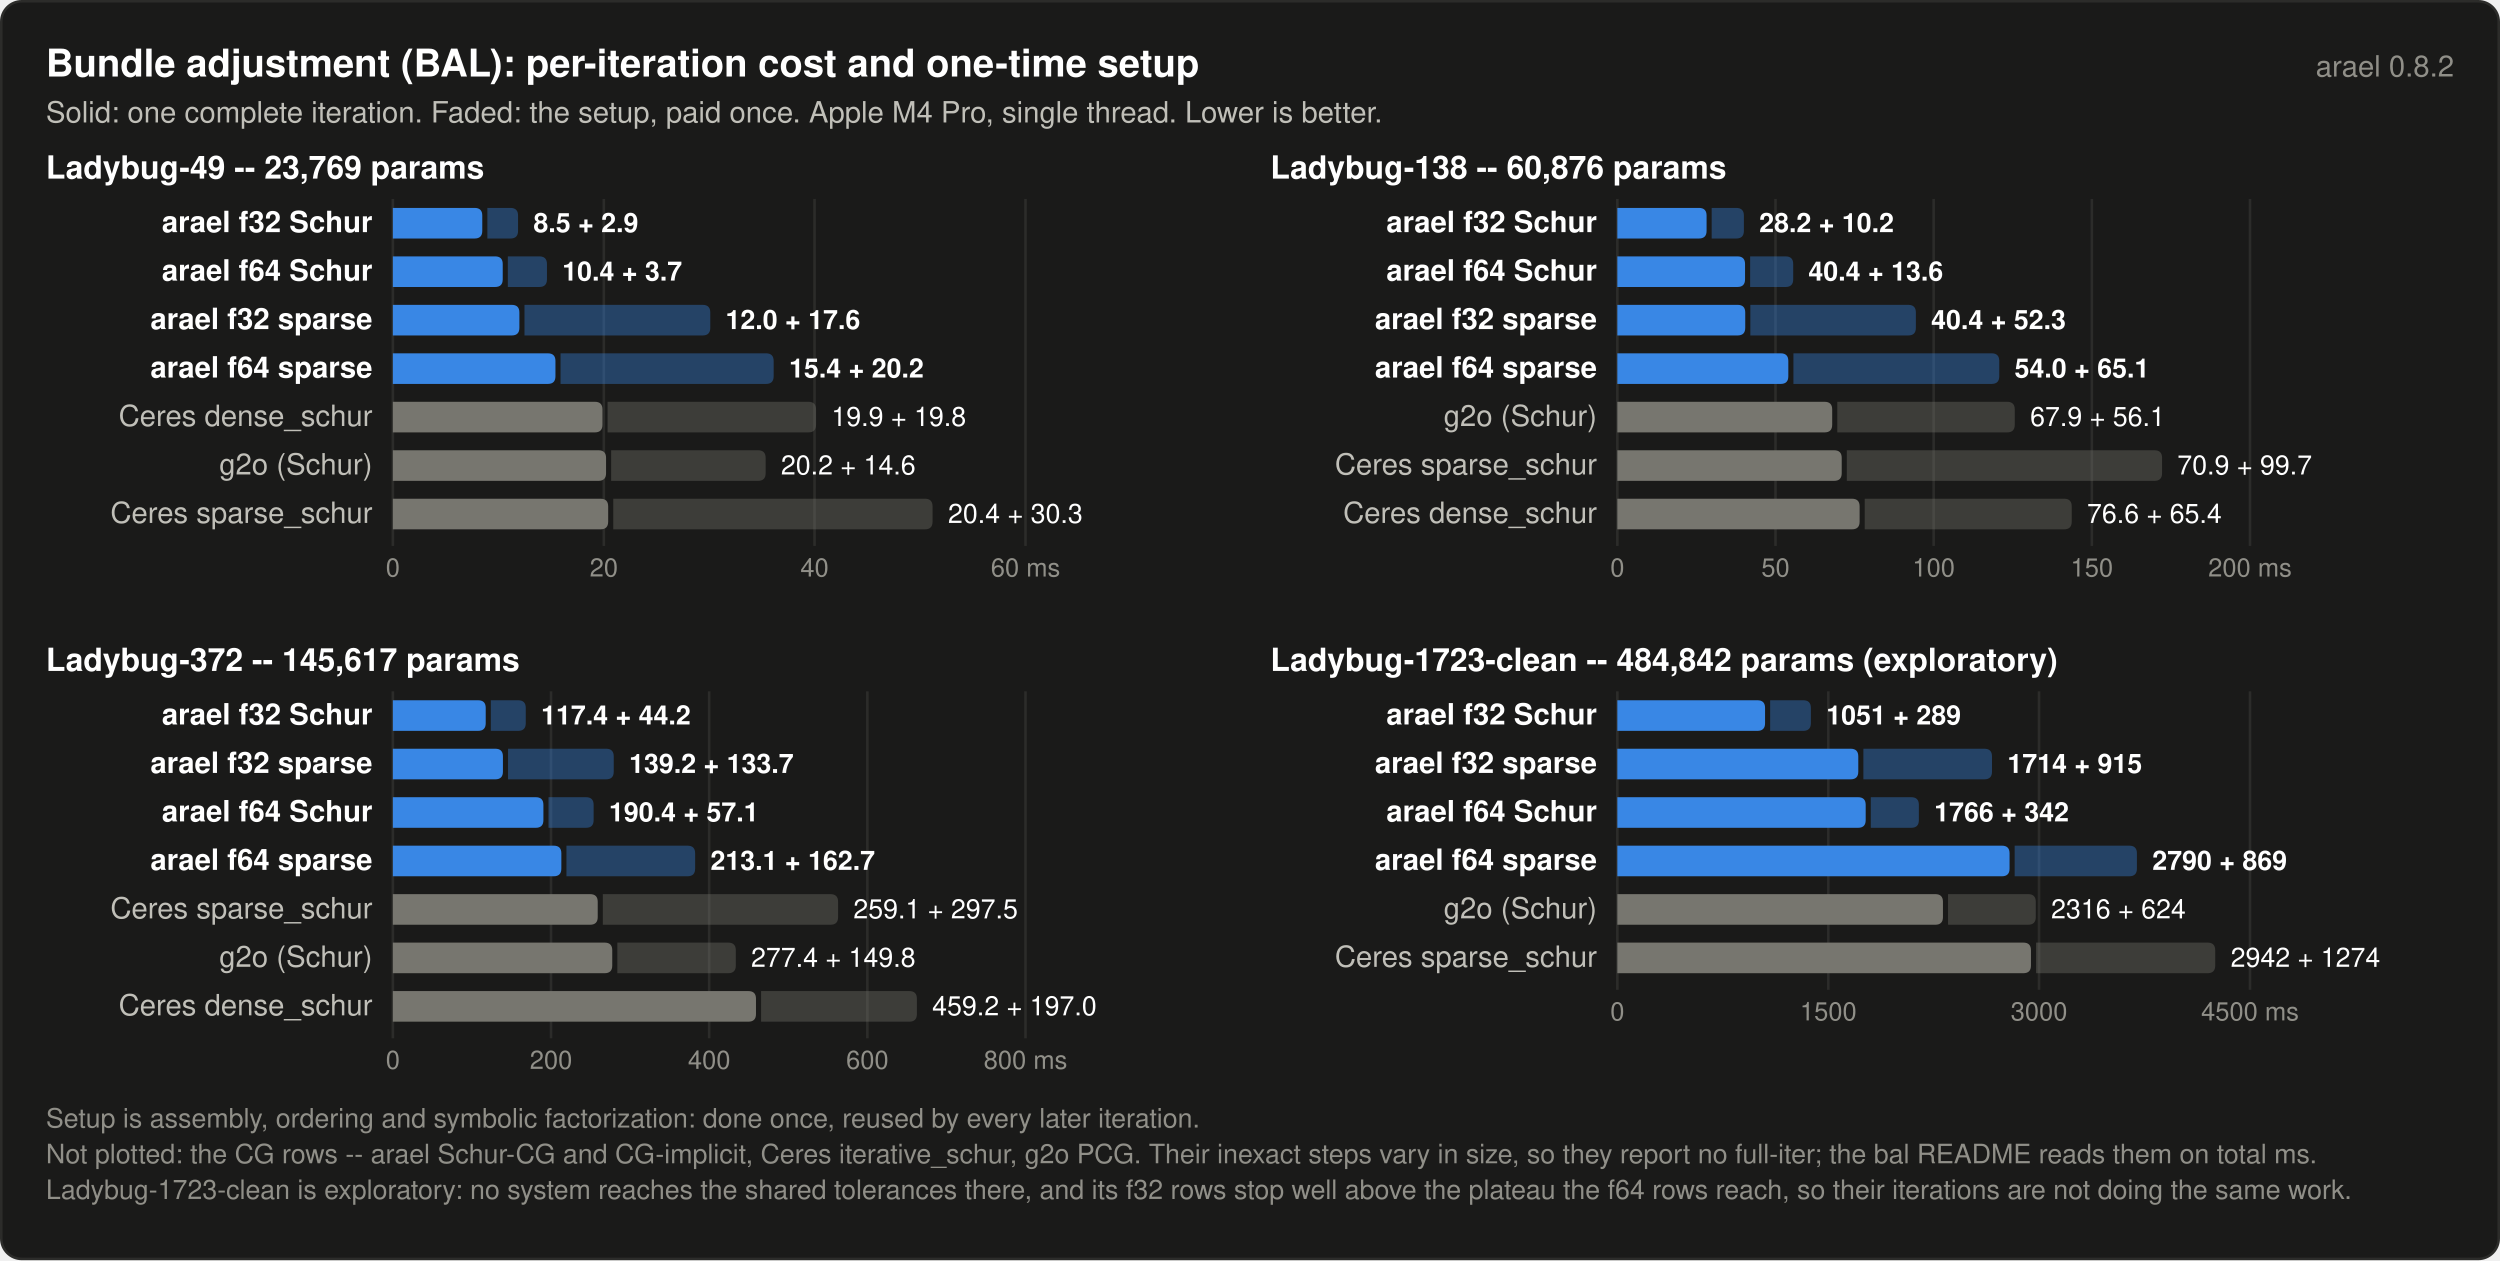
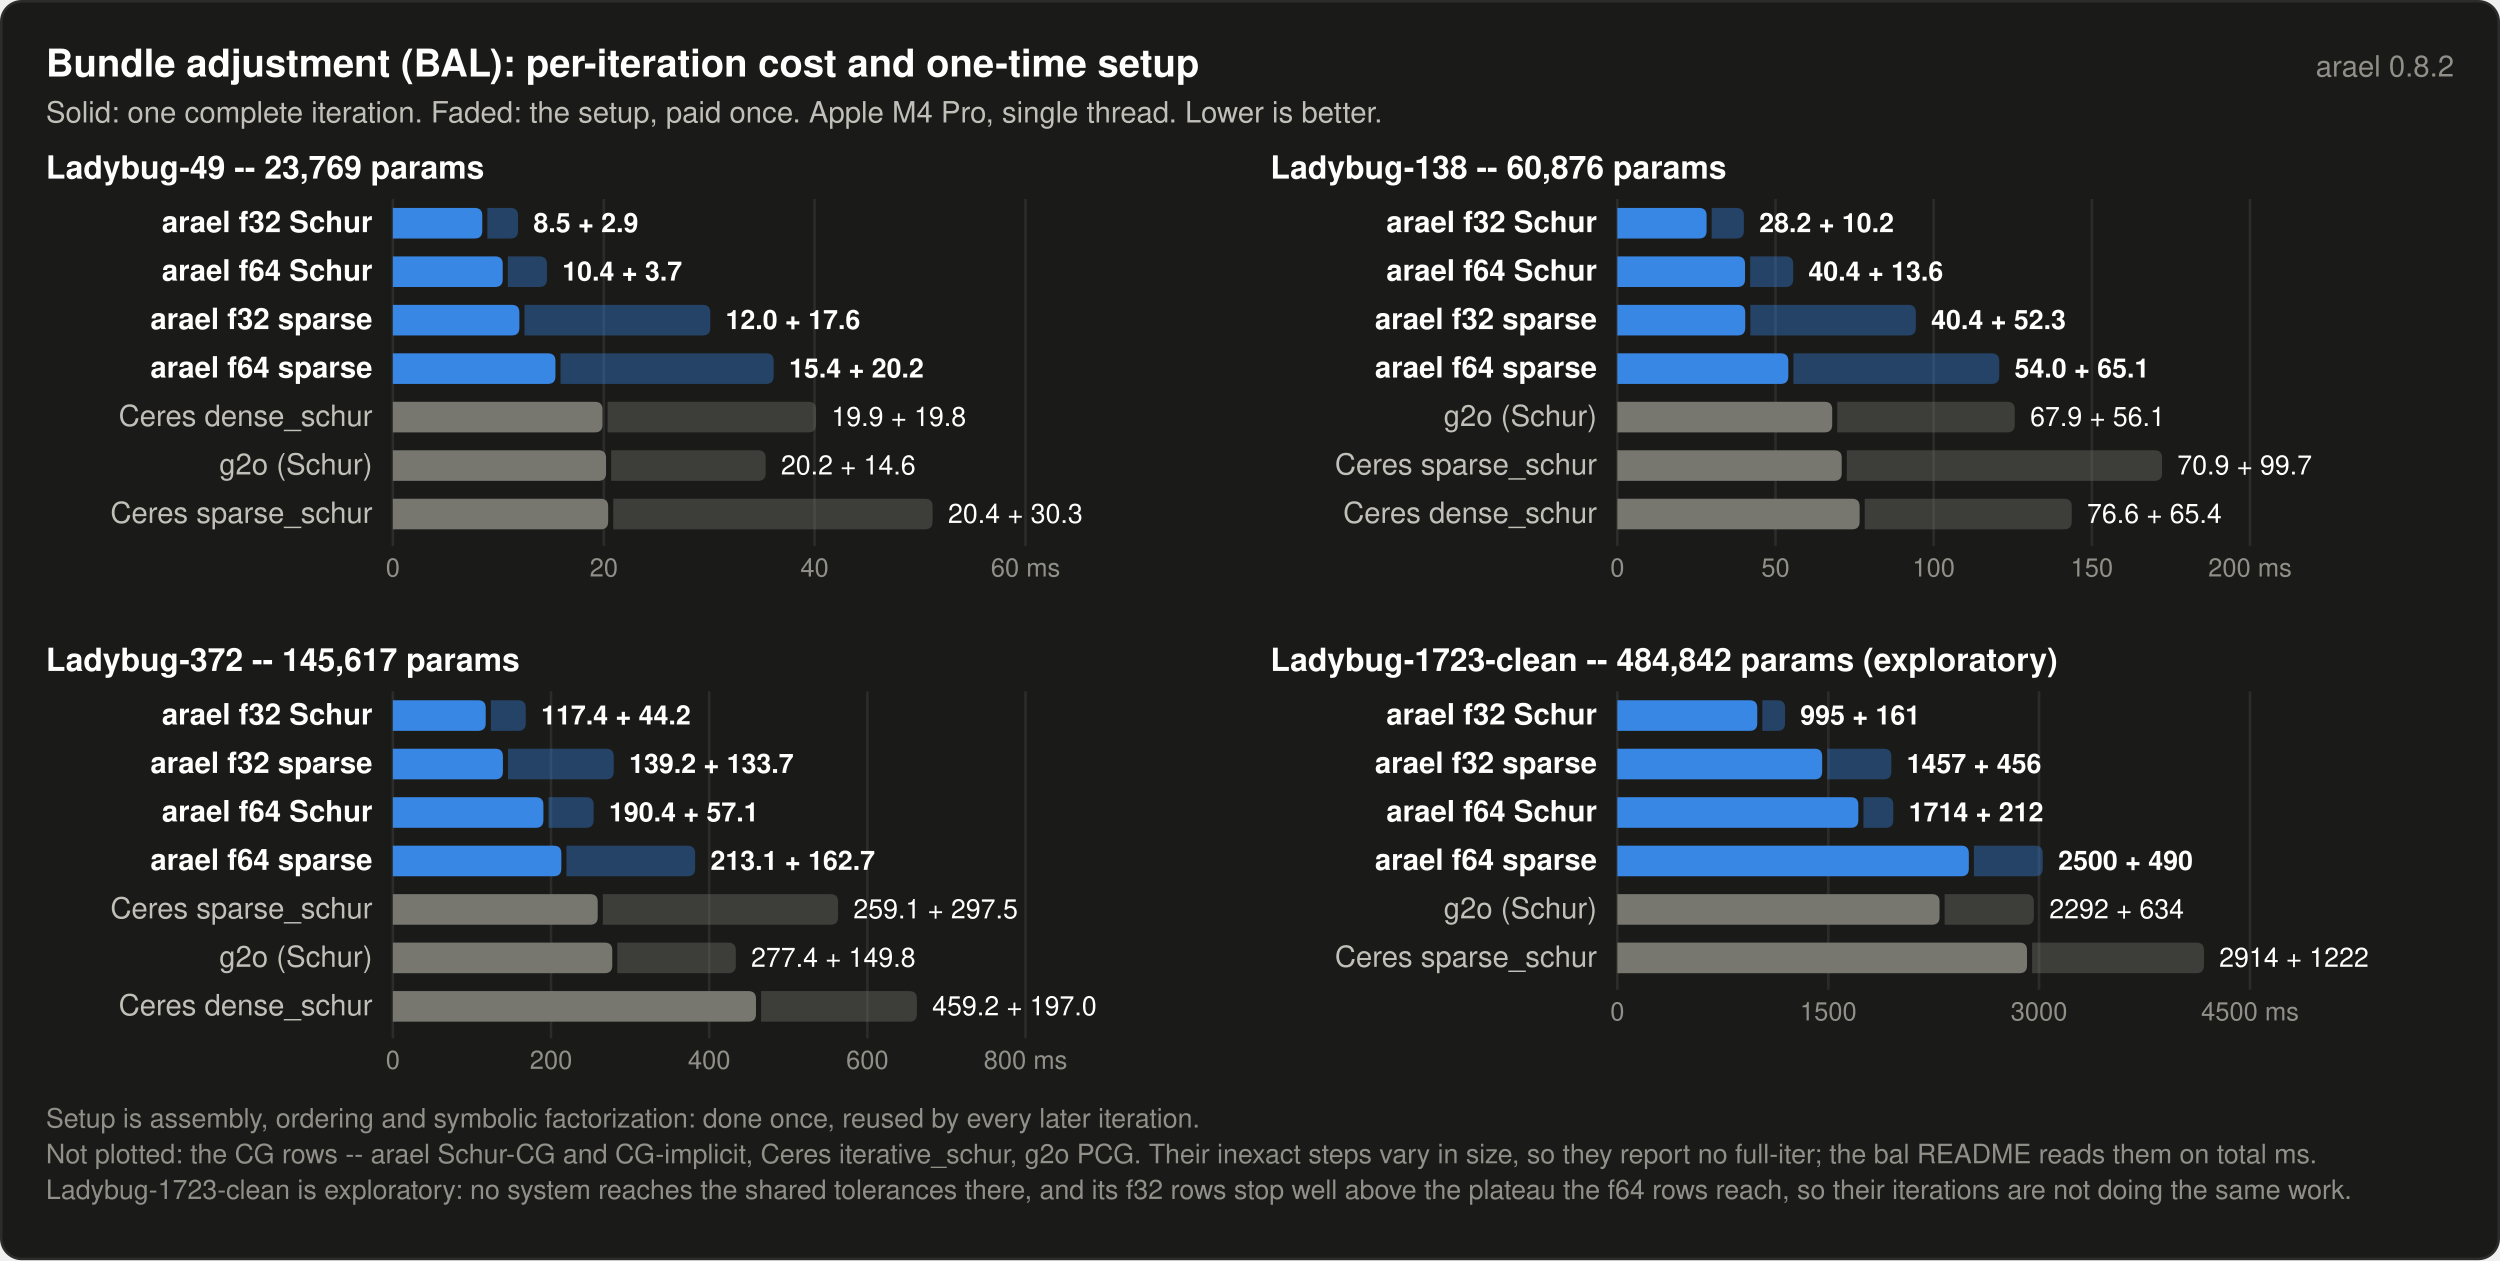
<svg xmlns="http://www.w3.org/2000/svg" width="980" height="494" viewBox="0 0 980 494" font-family="ui-sans-serif, system-ui, -apple-system, 'Segoe UI', Helvetica, Arial, sans-serif">
  <rect x="0.5" y="0.5" width="979" height="493" rx="8" fill="#1a1a19" stroke="#2c2c2a" />
  <text x="18" y="30" font-size="15" font-weight="600" fill="#ffffff">Bundle adjustment (BAL): per-iteration cost and one-time setup</text>
  <text x="962" y="30" font-size="11.5" text-anchor="end" fill="#908f88">arael 0.8.2</text>
  <text x="18" y="48" font-size="11.5" fill="#c0bfb8">Solid: one complete iteration. Faded: the setup, paid once. Apple M4 Pro, single thread. Lower is better.</text>
  <text x="18" y="70" font-size="12.5" font-weight="600" fill="#ffffff">Ladybug-49 -- 23,769 params</text>
  <line x1="154.0" y1="78" x2="154.0" y2="214" stroke="#2c2c2a" stroke-width="1" />
  <text x="154.0" y="226" font-size="10" text-anchor="middle" fill="#908f88">0</text>
  <line x1="236.7" y1="78" x2="236.7" y2="214" stroke="#2c2c2a" stroke-width="1" />
  <text x="236.7" y="226" font-size="10" text-anchor="middle" fill="#908f88">20</text>
  <line x1="319.3" y1="78" x2="319.3" y2="214" stroke="#2c2c2a" stroke-width="1" />
  <text x="319.3" y="226" font-size="10" text-anchor="middle" fill="#908f88">40</text>
  <line x1="402.0" y1="78" x2="402.0" y2="214" stroke="#2c2c2a" stroke-width="1" />
  <text x="402.0" y="226" font-size="10" text-anchor="middle" fill="#908f88">60 ms</text>
  <text x="146" y="91.0" font-size="11.5" text-anchor="end" font-weight="600" fill="#ffffff">arael f32 Schur</text>
  <path d="M154,81.5 L186.051,81.5 Q189.051,81.5 189.051,84.5 L189.051,90.5 Q189.051,93.5 186.051,93.5 L154,93.5 Z" fill="#3987e5" />
  <path d="M191.051,81.5 L200.079,81.5 Q203.079,81.5 203.079,84.5 L203.079,90.5 Q203.079,93.5 200.079,93.5 L191.051,93.5 Z" fill="#3987e5" fill-opacity="0.38" />
  <text x="209.1" y="91.0" font-size="10.5" font-weight="600" fill="#ffffff">8.5 + 2.9</text>
  <text x="146" y="110.0" font-size="11.5" text-anchor="end" font-weight="600" fill="#ffffff">arael f64 Schur</text>
  <path d="M154,100.5 L194.069,100.5 Q197.069,100.5 197.069,103.5 L197.069,109.5 Q197.069,112.5 194.069,112.5 L154,112.5 Z" fill="#3987e5" />
  <path d="M199.069,100.5 L211.404,100.5 Q214.404,100.5 214.404,103.5 L214.404,109.5 Q214.404,112.5 211.404,112.5 L199.069,112.5 Z" fill="#3987e5" fill-opacity="0.38" />
  <text x="220.4" y="110.0" font-size="10.5" font-weight="600" fill="#ffffff">10.4 + 3.7</text>
  <text x="146" y="129.0" font-size="11.5" text-anchor="end" font-weight="600" fill="#ffffff">arael f32 sparse</text>
  <path d="M154,119.5 L200.6,119.5 Q203.6,119.5 203.6,122.5 L203.6,128.5 Q203.6,131.5 200.6,131.5 L154,131.5 Z" fill="#3987e5" />
  <path d="M205.6,119.5 L275.429,119.5 Q278.429,119.5 278.429,122.5 L278.429,128.5 Q278.429,131.5 275.429,131.5 L205.6,131.5 Z" fill="#3987e5" fill-opacity="0.38" />
  <text x="284.4" y="129.0" font-size="10.5" font-weight="600" fill="#ffffff">12.0 + 17.6</text>
  <text x="146" y="148.0" font-size="11.5" text-anchor="end" font-weight="600" fill="#ffffff">arael f64 sparse</text>
  <path d="M154,138.5 L214.736,138.5 Q217.736,138.5 217.736,141.5 L217.736,147.5 Q217.736,150.5 214.736,150.5 L154,150.5 Z" fill="#3987e5" />
  <path d="M219.736,138.5 L300.271,138.5 Q303.271,138.5 303.271,141.5 L303.271,147.5 Q303.271,150.5 300.271,150.5 L219.736,150.5 Z" fill="#3987e5" fill-opacity="0.38" />
  <text x="309.3" y="148.0" font-size="10.5" font-weight="600" fill="#ffffff">15.4 + 20.2</text>
  <text x="146" y="167.0" font-size="11.5" text-anchor="end" fill="#c0bfb8">Ceres dense_schur</text>
  <path d="M154,157.5 L233.171,157.5 Q236.171,157.5 236.171,160.5 L236.171,166.5 Q236.171,169.5 233.171,169.5 L154,169.5 Z" fill="#77766f" />
  <path d="M238.171,157.5 L316.887,157.5 Q319.887,157.5 319.887,160.5 L319.887,166.5 Q319.887,169.5 316.887,169.5 L238.171,169.5 Z" fill="#77766f" fill-opacity="0.38" />
  <text x="325.9" y="167.0" font-size="10.5" fill="#ffffff">19.9 + 19.8</text>
  <text x="146" y="186.0" font-size="11.5" text-anchor="end" fill="#c0bfb8">g2o (Schur)</text>
  <path d="M154,176.5 L234.576,176.5 Q237.576,176.5 237.576,179.5 L237.576,185.5 Q237.576,188.5 234.576,188.5 L154,188.5 Z" fill="#77766f" />
  <path d="M239.576,176.5 L297.129,176.5 Q300.129,176.5 300.129,179.5 L300.129,185.5 Q300.129,188.5 297.129,188.5 L239.576,188.5 Z" fill="#77766f" fill-opacity="0.38" />
  <text x="306.1" y="186.0" font-size="10.5" fill="#ffffff">20.2 + 14.6</text>
  <text x="146" y="205.0" font-size="11.5" text-anchor="end" fill="#c0bfb8">Ceres sparse_schur</text>
  <path d="M154,195.5 L235.403,195.5 Q238.403,195.5 238.403,198.5 L238.403,204.5 Q238.403,207.5 235.403,207.5 L154,207.5 Z" fill="#77766f" />
  <path d="M240.403,195.5 L362.56,195.5 Q365.56,195.5 365.56,198.5 L365.56,204.5 Q365.56,207.5 362.56,207.5 L240.403,207.5 Z" fill="#77766f" fill-opacity="0.38" />
  <text x="371.6" y="205.0" font-size="10.5" fill="#ffffff">20.4 + 30.3</text>
  <text x="498" y="70" font-size="12.5" font-weight="600" fill="#ffffff">Ladybug-138 -- 60,876 params</text>
  <line x1="634.0" y1="78" x2="634.0" y2="214" stroke="#2c2c2a" stroke-width="1" />
  <text x="634.0" y="226" font-size="10" text-anchor="middle" fill="#908f88">0</text>
  <line x1="696.0" y1="78" x2="696.0" y2="214" stroke="#2c2c2a" stroke-width="1" />
  <text x="696.0" y="226" font-size="10" text-anchor="middle" fill="#908f88">50</text>
  <line x1="758.0" y1="78" x2="758.0" y2="214" stroke="#2c2c2a" stroke-width="1" />
  <text x="758.0" y="226" font-size="10" text-anchor="middle" fill="#908f88">100</text>
  <line x1="820.0" y1="78" x2="820.0" y2="214" stroke="#2c2c2a" stroke-width="1" />
  <text x="820.0" y="226" font-size="10" text-anchor="middle" fill="#908f88">150</text>
  <line x1="882.0" y1="78" x2="882.0" y2="214" stroke="#2c2c2a" stroke-width="1" />
  <text x="882.0" y="226" font-size="10" text-anchor="middle" fill="#908f88">200 ms</text>
  <text x="626" y="91.0" font-size="11.5" text-anchor="end" font-weight="600" fill="#ffffff">arael f32 Schur</text>
  <path d="M634,81.5 L665.98,81.5 Q668.98,81.5 668.98,84.5 L668.98,90.5 Q668.98,93.5 665.98,93.5 L634,93.5 Z" fill="#3987e5" />
  <path d="M670.98,81.5 L680.604,81.5 Q683.604,81.5 683.604,84.5 L683.604,90.5 Q683.604,93.5 680.604,93.5 L670.98,93.5 Z" fill="#3987e5" fill-opacity="0.38" />
  <text x="689.6" y="91.0" font-size="10.5" font-weight="600" fill="#ffffff">28.2 + 10.2</text>
  <text x="626" y="110.0" font-size="11.5" text-anchor="end" font-weight="600" fill="#ffffff">arael f64 Schur</text>
  <path d="M634,100.5 L681.059,100.5 Q684.059,100.5 684.059,103.5 L684.059,109.5 Q684.059,112.5 681.059,112.5 L634,112.5 Z" fill="#3987e5" />
  <path d="M686.059,100.5 L699.935,100.5 Q702.935,100.5 702.935,103.5 L702.935,109.5 Q702.935,112.5 699.935,112.5 L686.059,112.5 Z" fill="#3987e5" fill-opacity="0.38" />
  <text x="708.9" y="110.0" font-size="10.5" font-weight="600" fill="#ffffff">40.4 + 13.6</text>
  <text x="626" y="129.0" font-size="11.5" text-anchor="end" font-weight="600" fill="#ffffff">arael f32 sparse</text>
  <path d="M634,119.5 L681.133,119.5 Q684.133,119.5 684.133,122.5 L684.133,128.5 Q684.133,131.5 681.133,131.5 L634,131.5 Z" fill="#3987e5" />
  <path d="M686.133,119.5 L748.022,119.5 Q751.022,119.5 751.022,122.5 L751.022,128.5 Q751.022,131.5 748.022,131.5 L686.133,131.5 Z" fill="#3987e5" fill-opacity="0.38" />
  <text x="757.0" y="129.0" font-size="10.5" font-weight="600" fill="#ffffff">40.4 + 52.3</text>
  <text x="626" y="148.0" font-size="11.5" text-anchor="end" font-weight="600" fill="#ffffff">arael f64 sparse</text>
  <path d="M634,138.5 L698.022,138.5 Q701.022,138.5 701.022,141.5 L701.022,147.5 Q701.022,150.5 698.022,150.5 L634,150.5 Z" fill="#3987e5" />
  <path d="M703.022,138.5 L780.709,138.5 Q783.709,138.5 783.709,141.5 L783.709,147.5 Q783.709,150.5 780.709,150.5 L703.022,150.5 Z" fill="#3987e5" fill-opacity="0.38" />
  <text x="789.7" y="148.0" font-size="10.5" font-weight="600" fill="#ffffff">54.0 + 65.1</text>
  <text x="626" y="167.0" font-size="11.5" text-anchor="end" fill="#c0bfb8">g2o (Schur)</text>
  <path d="M634,157.5 L715.221,157.5 Q718.221,157.5 718.221,160.5 L718.221,166.5 Q718.221,169.5 715.221,169.5 L634,169.5 Z" fill="#77766f" />
  <path d="M720.221,157.5 L786.785,157.5 Q789.785,157.5 789.785,160.5 L789.785,166.5 Q789.785,169.5 786.785,169.5 L720.221,169.5 Z" fill="#77766f" fill-opacity="0.38" />
  <text x="795.8" y="167.0" font-size="10.5" fill="#ffffff">67.9 + 56.1</text>
  <text x="626" y="186.0" font-size="11.5" text-anchor="end" fill="#c0bfb8">Ceres sparse_schur</text>
  <path d="M634,176.5 L718.953,176.5 Q721.953,176.5 721.953,179.5 L721.953,185.5 Q721.953,188.5 718.953,188.5 L634,188.5 Z" fill="#77766f" />
  <path d="M723.953,176.5 L844.532,176.5 Q847.532,176.5 847.532,179.5 L847.532,185.5 Q847.532,188.5 844.532,188.5 L723.953,188.5 Z" fill="#77766f" fill-opacity="0.38" />
  <text x="853.5" y="186.0" font-size="10.5" fill="#ffffff">70.9 + 99.7</text>
  <text x="626" y="205.0" font-size="11.5" text-anchor="end" fill="#c0bfb8">Ceres dense_schur</text>
  <path d="M634,195.5 L725.972,195.5 Q728.972,195.5 728.972,198.5 L728.972,204.5 Q728.972,207.5 725.972,207.5 L634,207.5 Z" fill="#77766f" />
  <path d="M730.972,195.5 L809.117,195.5 Q812.117,195.5 812.117,198.5 L812.117,204.5 Q812.117,207.5 809.117,207.5 L730.972,207.5 Z" fill="#77766f" fill-opacity="0.38" />
  <text x="818.1" y="205.0" font-size="10.5" fill="#ffffff">76.6 + 65.4</text>
  <text x="18" y="263" font-size="12.5" font-weight="600" fill="#ffffff">Ladybug-372 -- 145,617 params</text>
  <line x1="154.0" y1="271" x2="154.0" y2="407" stroke="#2c2c2a" stroke-width="1" />
  <text x="154.0" y="419" font-size="10" text-anchor="middle" fill="#908f88">0</text>
  <line x1="216.0" y1="271" x2="216.0" y2="407" stroke="#2c2c2a" stroke-width="1" />
  <text x="216.0" y="419" font-size="10" text-anchor="middle" fill="#908f88">200</text>
  <line x1="278.0" y1="271" x2="278.0" y2="407" stroke="#2c2c2a" stroke-width="1" />
  <text x="278.0" y="419" font-size="10" text-anchor="middle" fill="#908f88">400</text>
  <line x1="340.0" y1="271" x2="340.0" y2="407" stroke="#2c2c2a" stroke-width="1" />
  <text x="340.0" y="419" font-size="10" text-anchor="middle" fill="#908f88">600</text>
  <line x1="402.0" y1="271" x2="402.0" y2="407" stroke="#2c2c2a" stroke-width="1" />
  <text x="402.0" y="419" font-size="10" text-anchor="middle" fill="#908f88">800 ms</text>
  <text x="146" y="284.0" font-size="11.5" text-anchor="end" font-weight="600" fill="#ffffff">arael f32 Schur</text>
  <path d="M154,274.5 L187.403,274.5 Q190.403,274.5 190.403,277.5 L190.403,283.5 Q190.403,286.5 187.403,286.5 L154,286.5 Z" fill="#3987e5" />
  <path d="M192.403,274.5 L203.099,274.5 Q206.099,274.5 206.099,277.5 L206.099,283.5 Q206.099,286.5 203.099,286.5 L192.403,286.5 Z" fill="#3987e5" fill-opacity="0.38" />
  <text x="212.1" y="284.0" font-size="10.5" font-weight="600" fill="#ffffff">117.4 + 44.2</text>
  <text x="146" y="303.0" font-size="11.5" text-anchor="end" font-weight="600" fill="#ffffff">arael f32 sparse</text>
  <path d="M154,293.5 L194.146,293.5 Q197.146,293.5 197.146,296.5 L197.146,302.5 Q197.146,305.5 194.146,305.5 L154,305.5 Z" fill="#3987e5" />
  <path d="M199.146,293.5 L237.584,293.5 Q240.584,293.5 240.584,296.5 L240.584,302.5 Q240.584,305.5 237.584,305.5 L199.146,305.5 Z" fill="#3987e5" fill-opacity="0.38" />
  <text x="246.6" y="303.0" font-size="10.5" font-weight="600" fill="#ffffff">139.2 + 133.7</text>
  <text x="146" y="322.0" font-size="11.5" text-anchor="end" font-weight="600" fill="#ffffff">arael f64 Schur</text>
  <path d="M154,312.5 L210.012,312.5 Q213.012,312.5 213.012,315.5 L213.012,321.5 Q213.012,324.5 210.012,324.5 L154,324.5 Z" fill="#3987e5" />
  <path d="M215.012,312.5 L229.7,312.5 Q232.7,312.5 232.7,315.5 L232.7,321.5 Q232.7,324.5 229.7,324.5 L215.012,324.5 Z" fill="#3987e5" fill-opacity="0.38" />
  <text x="238.7" y="322.0" font-size="10.5" font-weight="600" fill="#ffffff">190.4 + 57.1</text>
  <text x="146" y="341.0" font-size="11.5" text-anchor="end" font-weight="600" fill="#ffffff">arael f64 sparse</text>
  <path d="M154,331.5 L217.049,331.5 Q220.049,331.5 220.049,334.5 L220.049,340.5 Q220.049,343.5 217.049,343.5 L154,343.5 Z" fill="#3987e5" />
  <path d="M222.049,331.5 L269.492,331.5 Q272.492,331.5 272.492,334.5 L272.492,340.5 Q272.492,343.5 269.492,343.5 L222.049,343.5 Z" fill="#3987e5" fill-opacity="0.38" />
  <text x="278.5" y="341.0" font-size="10.5" font-weight="600" fill="#ffffff">213.1 + 162.7</text>
  <text x="146" y="360.0" font-size="11.5" text-anchor="end" fill="#c0bfb8">Ceres sparse_schur</text>
  <path d="M154,350.5 L231.309,350.5 Q234.309,350.5 234.309,353.5 L234.309,359.5 Q234.309,362.5 231.309,362.5 L154,362.5 Z" fill="#77766f" />
  <path d="M236.309,350.5 L325.534,350.5 Q328.534,350.5 328.534,353.5 L328.534,359.5 Q328.534,362.5 325.534,362.5 L236.309,362.5 Z" fill="#77766f" fill-opacity="0.38" />
  <text x="334.5" y="360.0" font-size="10.5" fill="#ffffff">259.1 + 297.5</text>
  <text x="146" y="379.0" font-size="11.5" text-anchor="end" fill="#c0bfb8">g2o (Schur)</text>
  <path d="M154,369.5 L237.003,369.5 Q240.003,369.5 240.003,372.5 L240.003,378.5 Q240.003,381.5 237.003,381.5 L154,381.5 Z" fill="#77766f" />
  <path d="M242.003,369.5 L285.435,369.5 Q288.435,369.5 288.435,372.5 L288.435,378.5 Q288.435,381.5 285.435,381.5 L242.003,381.5 Z" fill="#77766f" fill-opacity="0.38" />
  <text x="294.4" y="379.0" font-size="10.5" fill="#ffffff">277.4 + 149.8</text>
  <text x="146" y="398.0" font-size="11.5" text-anchor="end" fill="#c0bfb8">Ceres dense_schur</text>
  <path d="M154,388.5 L293.346,388.5 Q296.346,388.5 296.346,391.5 L296.346,397.5 Q296.346,400.5 293.346,400.5 L154,400.5 Z" fill="#77766f" />
  <path d="M298.346,388.5 L356.422,388.5 Q359.422,388.5 359.422,391.5 L359.422,397.5 Q359.422,400.5 356.422,400.5 L298.346,400.5 Z" fill="#77766f" fill-opacity="0.38" />
  <text x="365.4" y="398.0" font-size="10.5" fill="#ffffff">459.2 + 197.0</text>
  <text x="498" y="263" font-size="12.5" font-weight="600" fill="#ffffff">Ladybug-1723-clean -- 484,842 params (exploratory)</text>
  <line x1="634.0" y1="271" x2="634.0" y2="388" stroke="#2c2c2a" stroke-width="1" />
  <text x="634.0" y="400" font-size="10" text-anchor="middle" fill="#908f88">0</text>
  <line x1="716.7" y1="271" x2="716.7" y2="388" stroke="#2c2c2a" stroke-width="1" />
  <text x="716.7" y="400" font-size="10" text-anchor="middle" fill="#908f88">1500</text>
  <line x1="799.3" y1="271" x2="799.3" y2="388" stroke="#2c2c2a" stroke-width="1" />
  <text x="799.3" y="400" font-size="10" text-anchor="middle" fill="#908f88">3000</text>
  <line x1="882.0" y1="271" x2="882.0" y2="388" stroke="#2c2c2a" stroke-width="1" />
  <text x="882.0" y="400" font-size="10" text-anchor="middle" fill="#908f88">4500 ms</text>
  <text x="626" y="284.0" font-size="11.5" text-anchor="end" font-weight="600" fill="#ffffff">arael f32 Schur</text>
-   <path d="M634,274.5 L688.904,274.5 Q691.904,274.5 691.904,277.5 L691.904,283.5 Q691.904,286.5 688.904,286.5 L634,286.5 Z" fill="#3987e5" />
-   <path d="M693.904,274.5 L706.857,274.5 Q709.857,274.5 709.857,277.5 L709.857,283.5 Q709.857,286.5 706.857,286.5 L693.904,286.5 Z" fill="#3987e5" fill-opacity="0.38" />
-   <text x="715.9" y="284.0" font-size="10.5" font-weight="600" fill="#ffffff">1051 + 289</text>
+   <path d="M634,274.5 L685.848,274.5 Q688.848,274.5 688.848,277.5 L688.848,283.5 Q688.848,286.5 685.848,286.5 L634,286.5 Z" fill="#3987e5" />
+   <path d="M690.848,274.5 L696.744,274.5 Q699.744,274.5 699.744,277.5 L699.744,283.5 Q699.744,286.5 696.744,286.5 L690.848,286.5 Z" fill="#3987e5" fill-opacity="0.38" />
+   <text x="705.7" y="284.0" font-size="10.5" font-weight="600" fill="#ffffff">995 + 161</text>
  <text x="626" y="303.0" font-size="11.5" text-anchor="end" font-weight="600" fill="#ffffff">arael f32 sparse</text>
-   <path d="M634,293.5 L725.446,293.5 Q728.446,293.5 728.446,296.5 L728.446,302.5 Q728.446,305.5 725.446,305.5 L634,305.5 Z" fill="#3987e5" />
-   <path d="M730.446,293.5 L777.859,293.5 Q780.859,293.5 780.859,296.5 L780.859,302.5 Q780.859,305.5 777.859,305.5 L730.446,305.5 Z" fill="#3987e5" fill-opacity="0.38" />
-   <text x="786.9" y="303.0" font-size="10.5" font-weight="600" fill="#ffffff">1714 + 915</text>
+   <path d="M634,293.5 L711.291,293.5 Q714.291,293.5 714.291,296.5 L714.291,302.5 Q714.291,305.5 711.291,305.5 L634,305.5 Z" fill="#3987e5" />
+   <path d="M716.291,293.5 L738.402,293.5 Q741.402,293.5 741.402,296.5 L741.402,302.5 Q741.402,305.5 738.402,305.5 L716.291,305.5 Z" fill="#3987e5" fill-opacity="0.38" />
+   <text x="747.4" y="303.0" font-size="10.5" font-weight="600" fill="#ffffff">1457 + 456</text>
  <text x="626" y="322.0" font-size="11.5" text-anchor="end" font-weight="600" fill="#ffffff">arael f64 Schur</text>
-   <path d="M634,312.5 L728.351,312.5 Q731.351,312.5 731.351,315.5 L731.351,321.5 Q731.351,324.5 728.351,324.5 L634,324.5 Z" fill="#3987e5" />
-   <path d="M733.351,312.5 L749.196,312.5 Q752.196,312.5 752.196,315.5 L752.196,321.5 Q752.196,324.5 749.196,324.5 L733.351,324.5 Z" fill="#3987e5" fill-opacity="0.38" />
-   <text x="758.2" y="322.0" font-size="10.5" font-weight="600" fill="#ffffff">1766 + 342</text>
+   <path d="M634,312.5 L725.469,312.5 Q728.469,312.5 728.469,315.5 L728.469,321.5 Q728.469,324.5 725.469,324.5 L634,324.5 Z" fill="#3987e5" />
+   <path d="M730.469,312.5 L739.163,312.5 Q742.163,312.5 742.163,315.5 L742.163,321.5 Q742.163,324.5 739.163,324.5 L730.469,324.5 Z" fill="#3987e5" fill-opacity="0.38" />
+   <text x="748.2" y="322.0" font-size="10.5" font-weight="600" fill="#ffffff">1714 + 212</text>
  <text x="626" y="341.0" font-size="11.5" text-anchor="end" font-weight="600" fill="#ffffff">arael f64 sparse</text>
-   <path d="M634,331.5 L784.75,331.5 Q787.75,331.5 787.75,334.5 L787.75,340.5 Q787.75,343.5 784.75,343.5 L634,343.5 Z" fill="#3987e5" />
-   <path d="M789.75,331.5 L834.667,331.5 Q837.667,331.5 837.667,334.5 L837.667,340.5 Q837.667,343.5 834.667,343.5 L789.75,343.5 Z" fill="#3987e5" fill-opacity="0.38" />
-   <text x="843.7" y="341.0" font-size="10.5" font-weight="600" fill="#ffffff">2790 + 869</text>
+   <path d="M634,331.5 L768.777,331.5 Q771.777,331.5 771.777,334.5 L771.777,340.5 Q771.777,343.5 768.777,343.5 L634,343.5 Z" fill="#3987e5" />
+   <path d="M773.777,331.5 L797.755,331.5 Q800.755,331.5 800.755,334.5 L800.755,340.5 Q800.755,343.5 797.755,343.5 L773.777,343.5 Z" fill="#3987e5" fill-opacity="0.38" />
+   <text x="806.8" y="341.0" font-size="10.5" font-weight="600" fill="#ffffff">2500 + 490</text>
  <text x="626" y="360.0" font-size="11.5" text-anchor="end" fill="#c0bfb8">g2o (Schur)</text>
-   <path d="M634,350.5 L758.636,350.5 Q761.636,350.5 761.636,353.5 L761.636,359.5 Q761.636,362.5 758.636,362.5 L634,362.5 Z" fill="#77766f" />
-   <path d="M763.636,350.5 L795.025,350.5 Q798.025,350.5 798.025,353.5 L798.025,359.5 Q798.025,362.5 795.025,362.5 L763.636,362.5 Z" fill="#77766f" fill-opacity="0.38" />
-   <text x="804.0" y="360.0" font-size="10.5" fill="#ffffff">2316 + 624</text>
+   <path d="M634,350.5 L757.309,350.5 Q760.309,350.5 760.309,353.5 L760.309,359.5 Q760.309,362.5 757.309,362.5 L634,362.5 Z" fill="#77766f" />
+   <path d="M762.309,350.5 L794.274,350.5 Q797.274,350.5 797.274,353.5 L797.274,359.5 Q797.274,362.5 794.274,362.5 L762.309,362.5 Z" fill="#77766f" fill-opacity="0.38" />
+   <text x="803.3" y="360.0" font-size="10.5" fill="#ffffff">2292 + 634</text>
  <text x="626" y="379.0" font-size="11.5" text-anchor="end" fill="#c0bfb8">Ceres sparse_schur</text>
-   <path d="M634,369.5 L793.137,369.5 Q796.137,369.5 796.137,372.5 L796.137,378.5 Q796.137,381.5 793.137,381.5 L634,381.5 Z" fill="#77766f" />
-   <path d="M798.137,369.5 L865.366,369.5 Q868.366,369.5 868.366,372.5 L868.366,378.5 Q868.366,381.5 865.366,381.5 L798.137,381.5 Z" fill="#77766f" fill-opacity="0.38" />
-   <text x="874.4" y="379.0" font-size="10.5" fill="#ffffff">2942 + 1274</text>
+   <path d="M634,369.5 L791.591,369.5 Q794.591,369.5 794.591,372.5 L794.591,378.5 Q794.591,381.5 791.591,381.5 L634,381.5 Z" fill="#77766f" />
+   <path d="M796.591,369.5 L860.949,369.5 Q863.949,369.5 863.949,372.5 L863.949,378.5 Q863.949,381.5 860.949,381.5 L796.591,381.5 Z" fill="#77766f" fill-opacity="0.38" />
+   <text x="869.9" y="379.0" font-size="10.5" fill="#ffffff">2914 + 1222</text>
  <text x="18" y="442" font-size="10.5" fill="#908f88">Setup is assembly, ordering and symbolic factorization: done once, reused by every later iteration.</text>
  <text x="18" y="456" font-size="10.5" fill="#908f88">Not plotted: the CG rows -- arael Schur-CG and CG-implicit, Ceres iterative_schur, g2o PCG. Their inexact steps vary in size, so they report no full-iter; the bal README reads them on total ms.</text>
  <text x="18" y="470" font-size="10.5" fill="#908f88">Ladybug-1723-clean is exploratory: no system reaches the shared tolerances there, and its f32 rows stop well above the plateau the f64 rows reach, so their iterations are not doing the same work.</text>
</svg>
